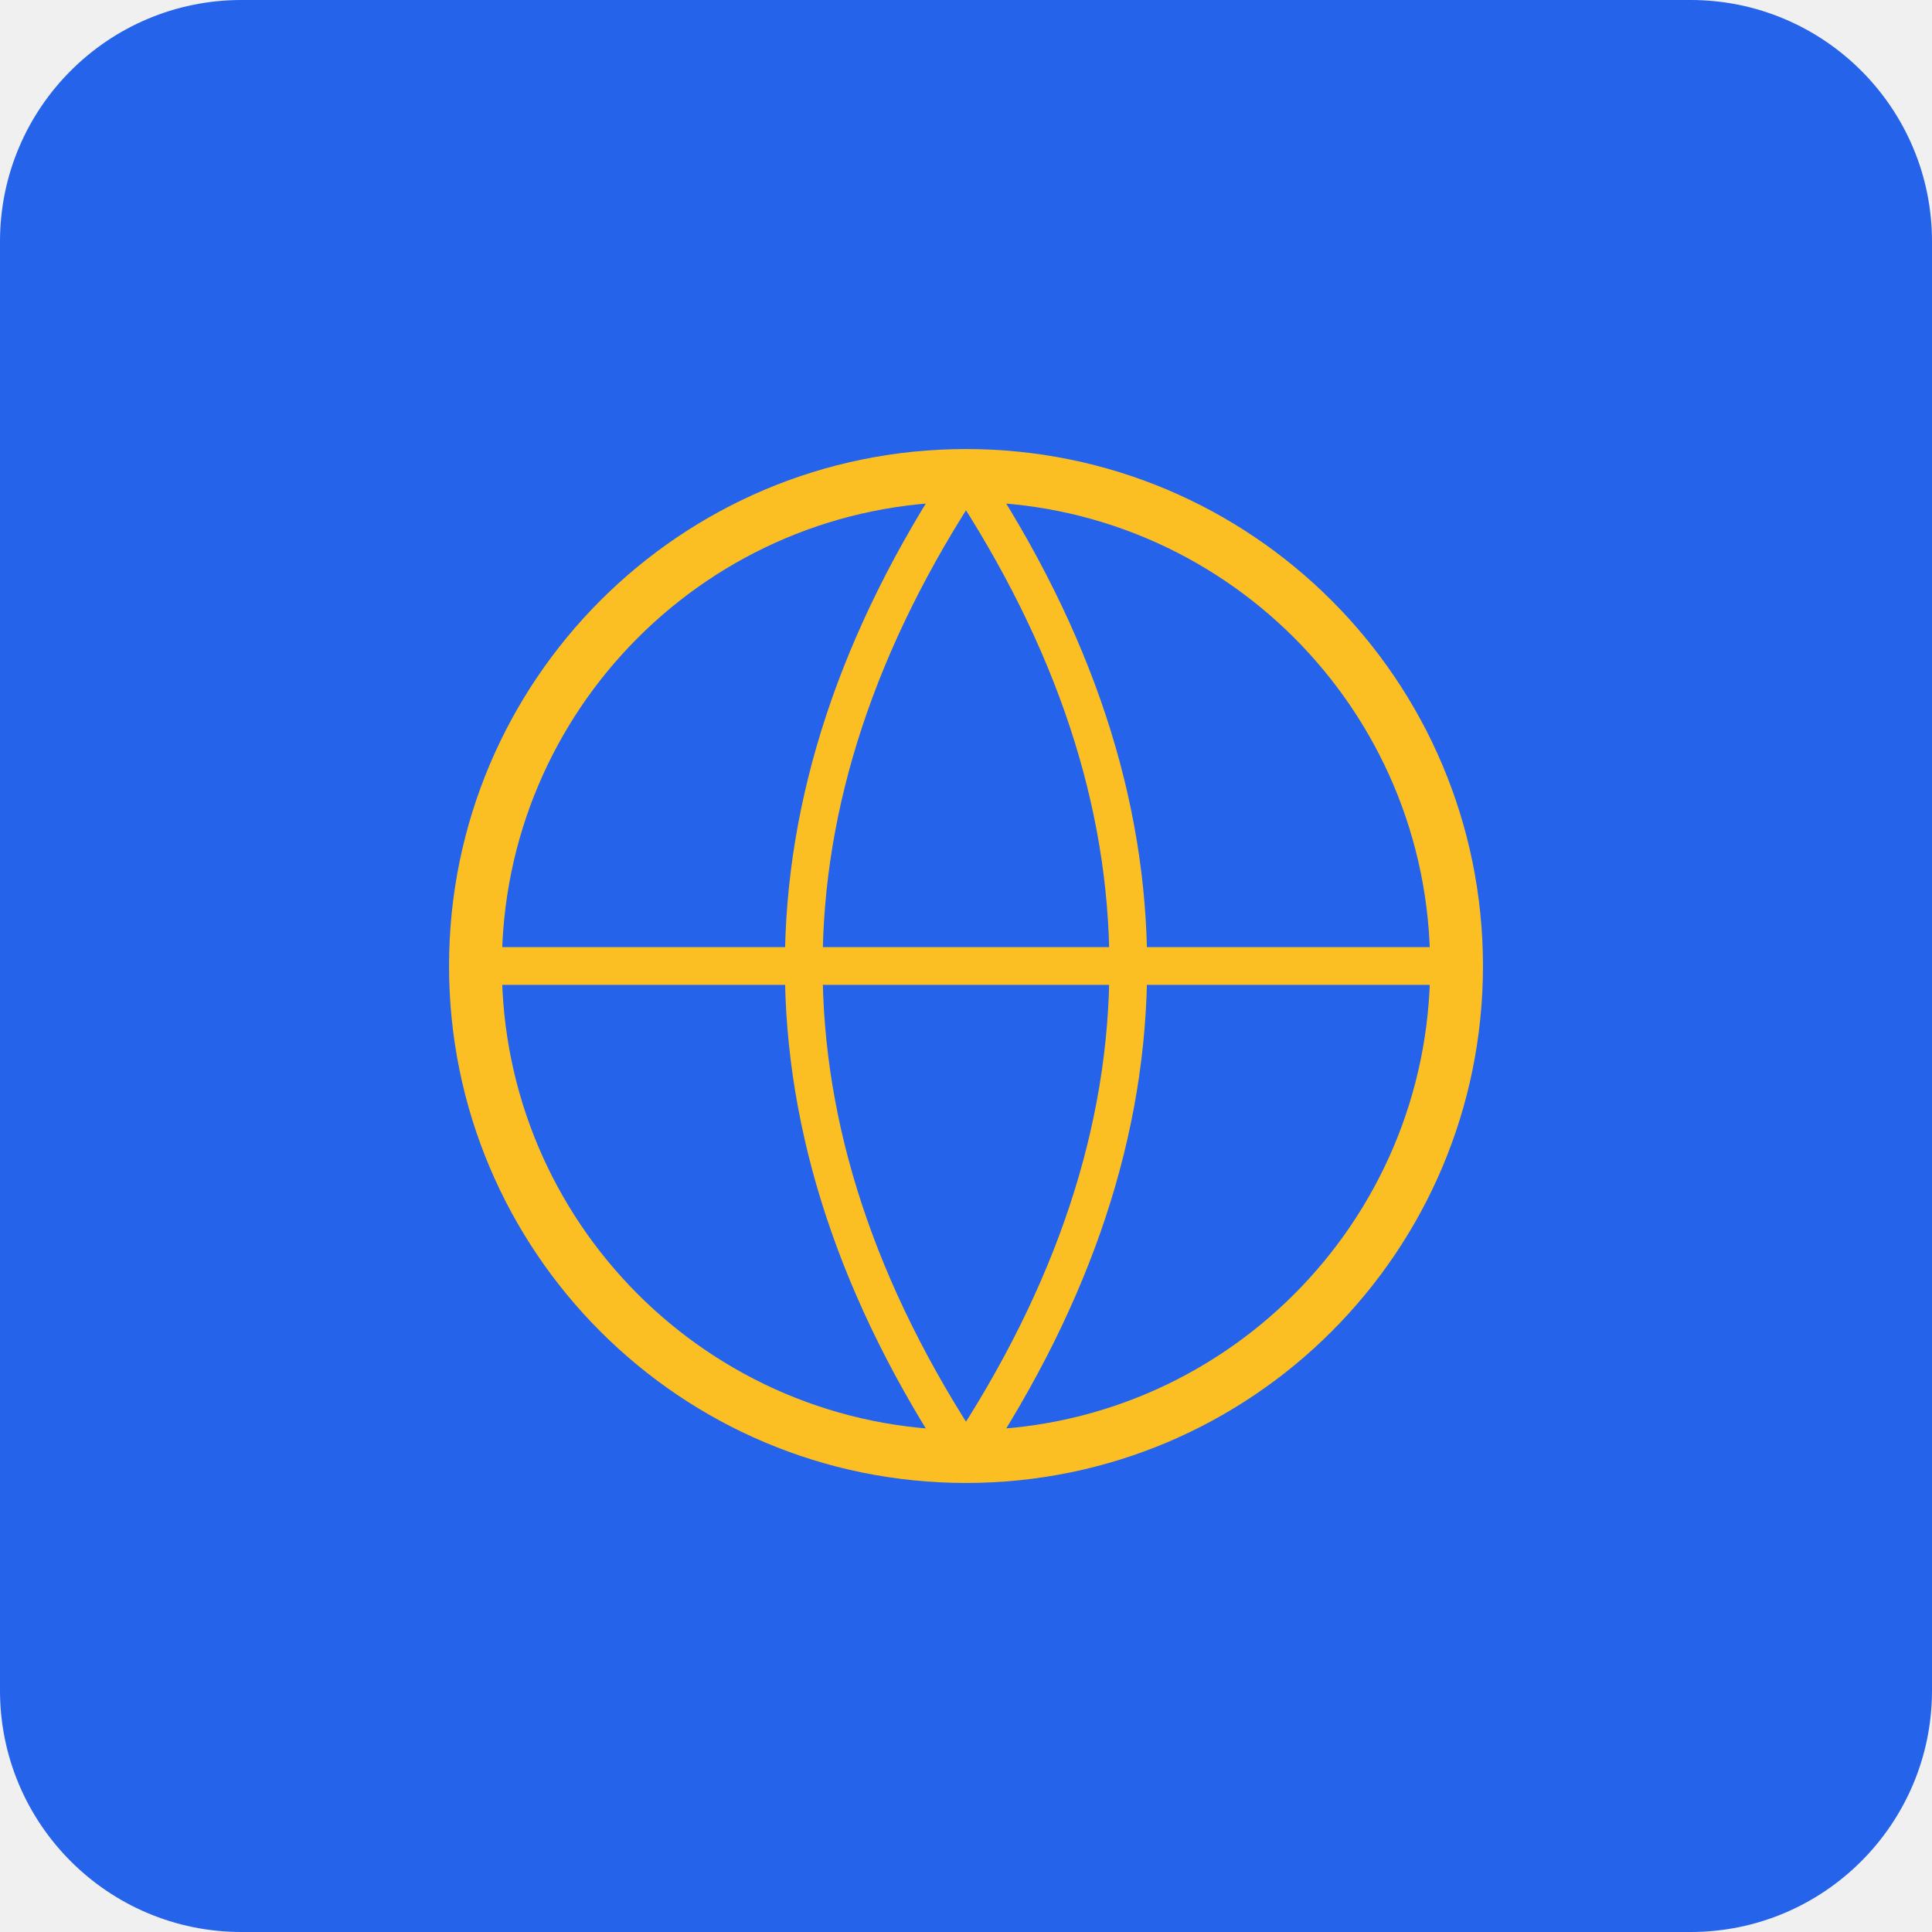
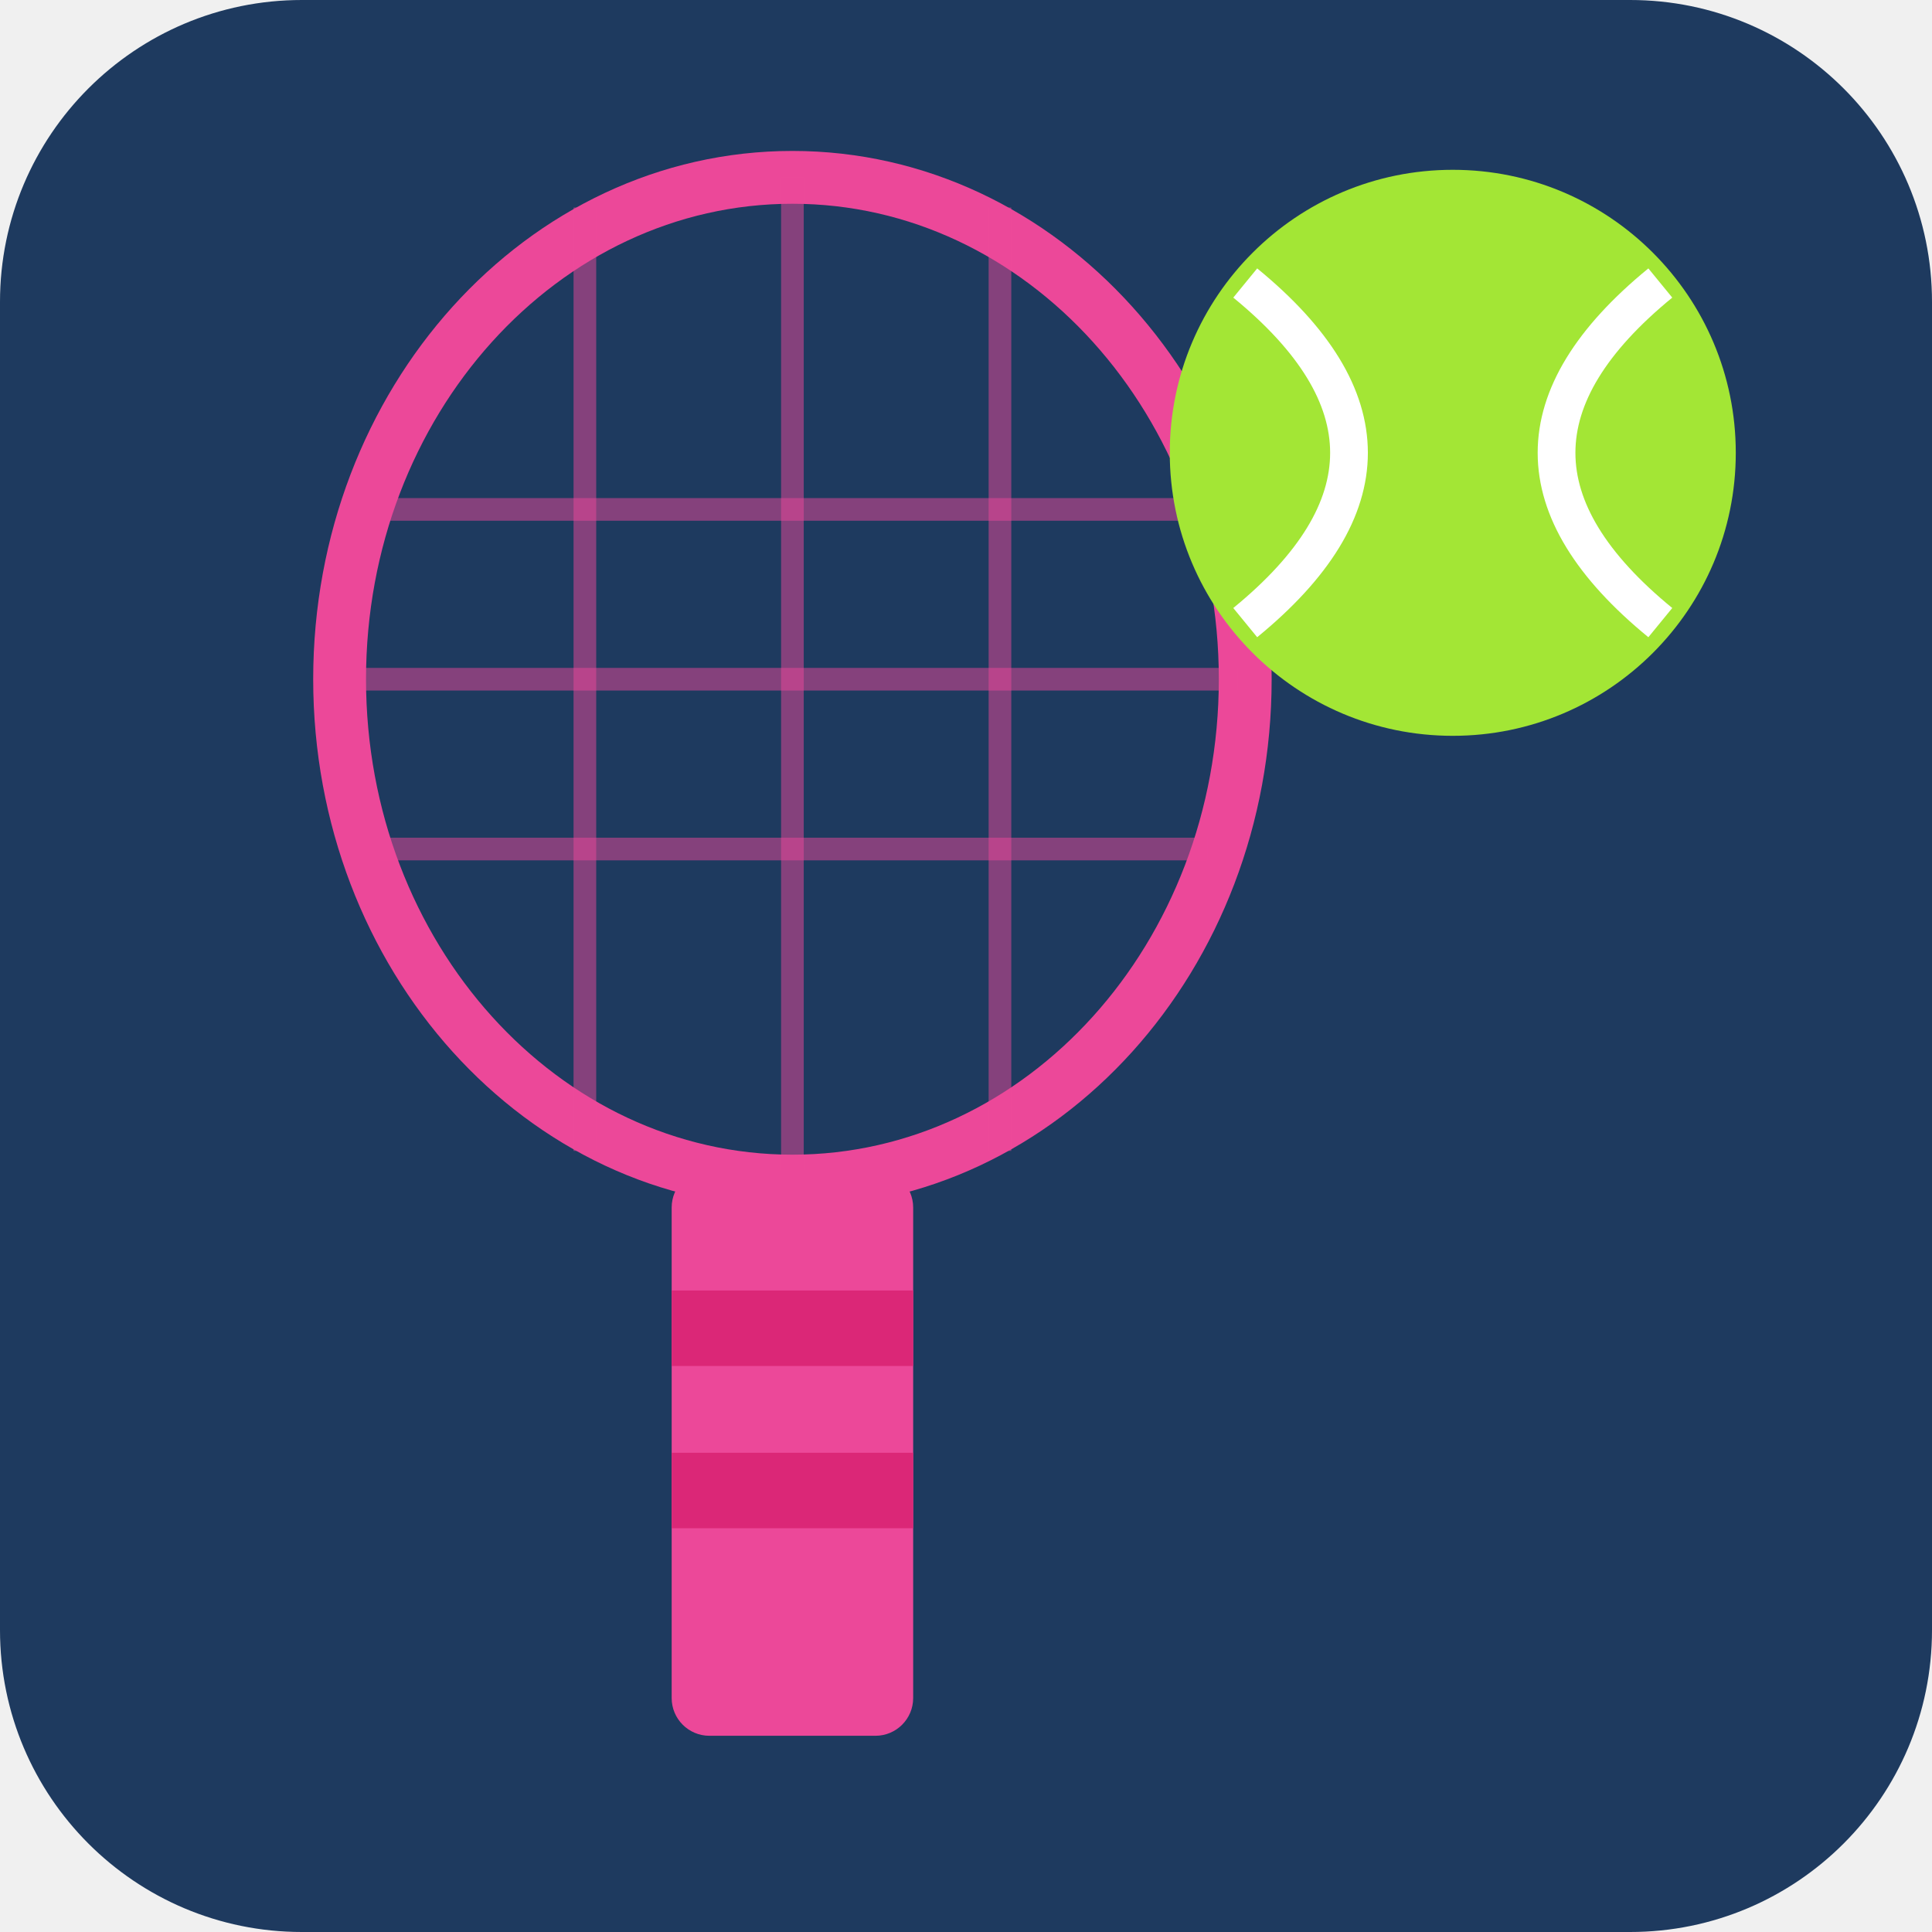
<svg xmlns="http://www.w3.org/2000/svg" viewBox="0 0 512 512">
-   <rect width="512" height="512" rx="64" fill="#2563eb" />
-   <circle cx="256" cy="256" r="130" fill="none" stroke="#fbbf24" stroke-width="14" />
-   <path d="M256 126 Q170 256 256 386" fill="none" stroke="#fbbf24" stroke-width="10" />
-   <path d="M256 126 Q342 256 256 386" fill="none" stroke="#fbbf24" stroke-width="10" />
-   <line x1="126" y1="256" x2="386" y2="256" stroke="#fbbf24" stroke-width="10" />
+   <rect width="512" height="512" rx="80" fill="#1e3a5f" />
+   <ellipse cx="210" cy="180" rx="120" ry="133" stroke="#ec4899" stroke-width="14" fill="none" />
+   <line x1="100" y1="135" x2="320" y2="135" stroke="#ec4899" stroke-width="6" opacity="0.5" />
+   <line x1="92" y1="180" x2="328" y2="180" stroke="#ec4899" stroke-width="6" opacity="0.5" />
+   <line x1="100" y1="225" x2="320" y2="225" stroke="#ec4899" stroke-width="6" opacity="0.5" />
+   <line x1="155" y1="55" x2="155" y2="305" stroke="#ec4899" stroke-width="6" opacity="0.5" />
+   <line x1="210" y1="47" x2="210" y2="313" stroke="#ec4899" stroke-width="6" opacity="0.5" />
+   <line x1="265" y1="55" x2="265" y2="305" stroke="#ec4899" stroke-width="6" opacity="0.5" />
+   <rect x="178" y="310" width="64" height="150" rx="10" fill="#ec4899" />
+   <rect x="178" y="342" width="64" height="20" fill="#db2777" />
+   <rect x="178" y="385" width="64" height="20" fill="#db2777" />
+   <circle cx="385" cy="120" r="75" fill="#a3e635" />
+   <path d="M330 75 Q385 120 330 165" stroke="white" stroke-width="10" fill="none" />
+   <path d="M440 75 Q385 120 440 165" stroke="white" stroke-width="10" fill="none" />
</svg>
